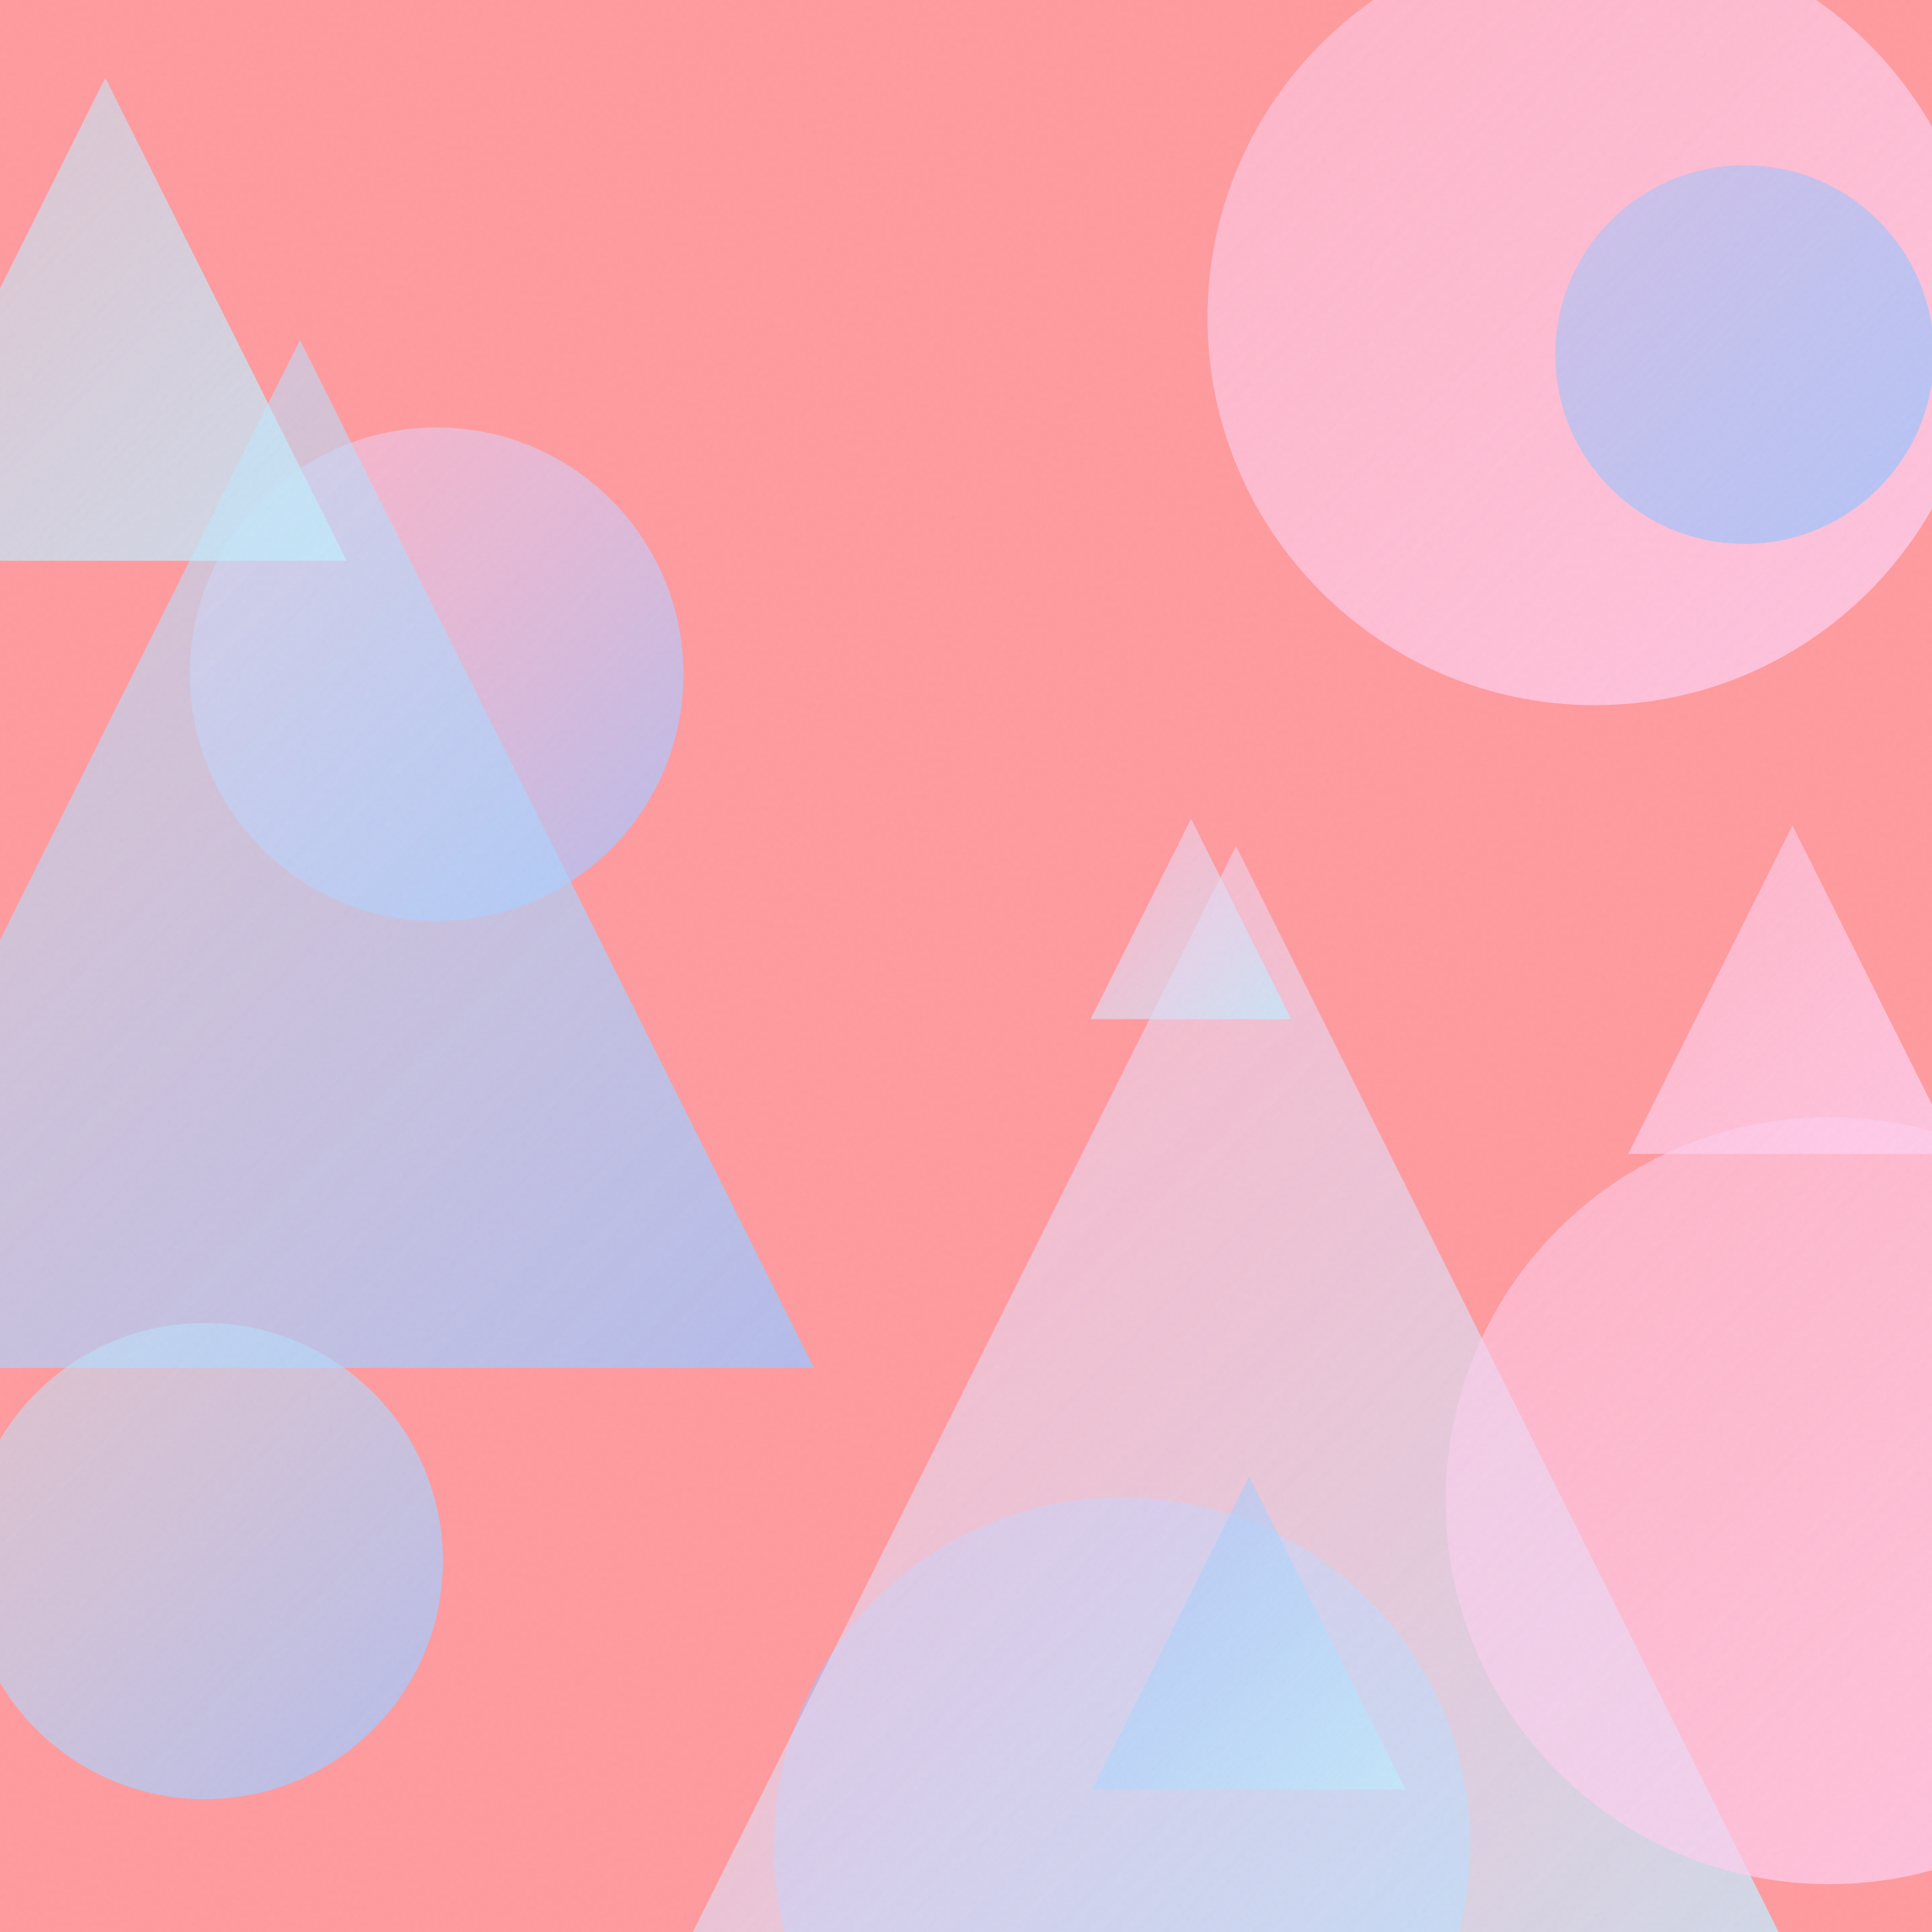
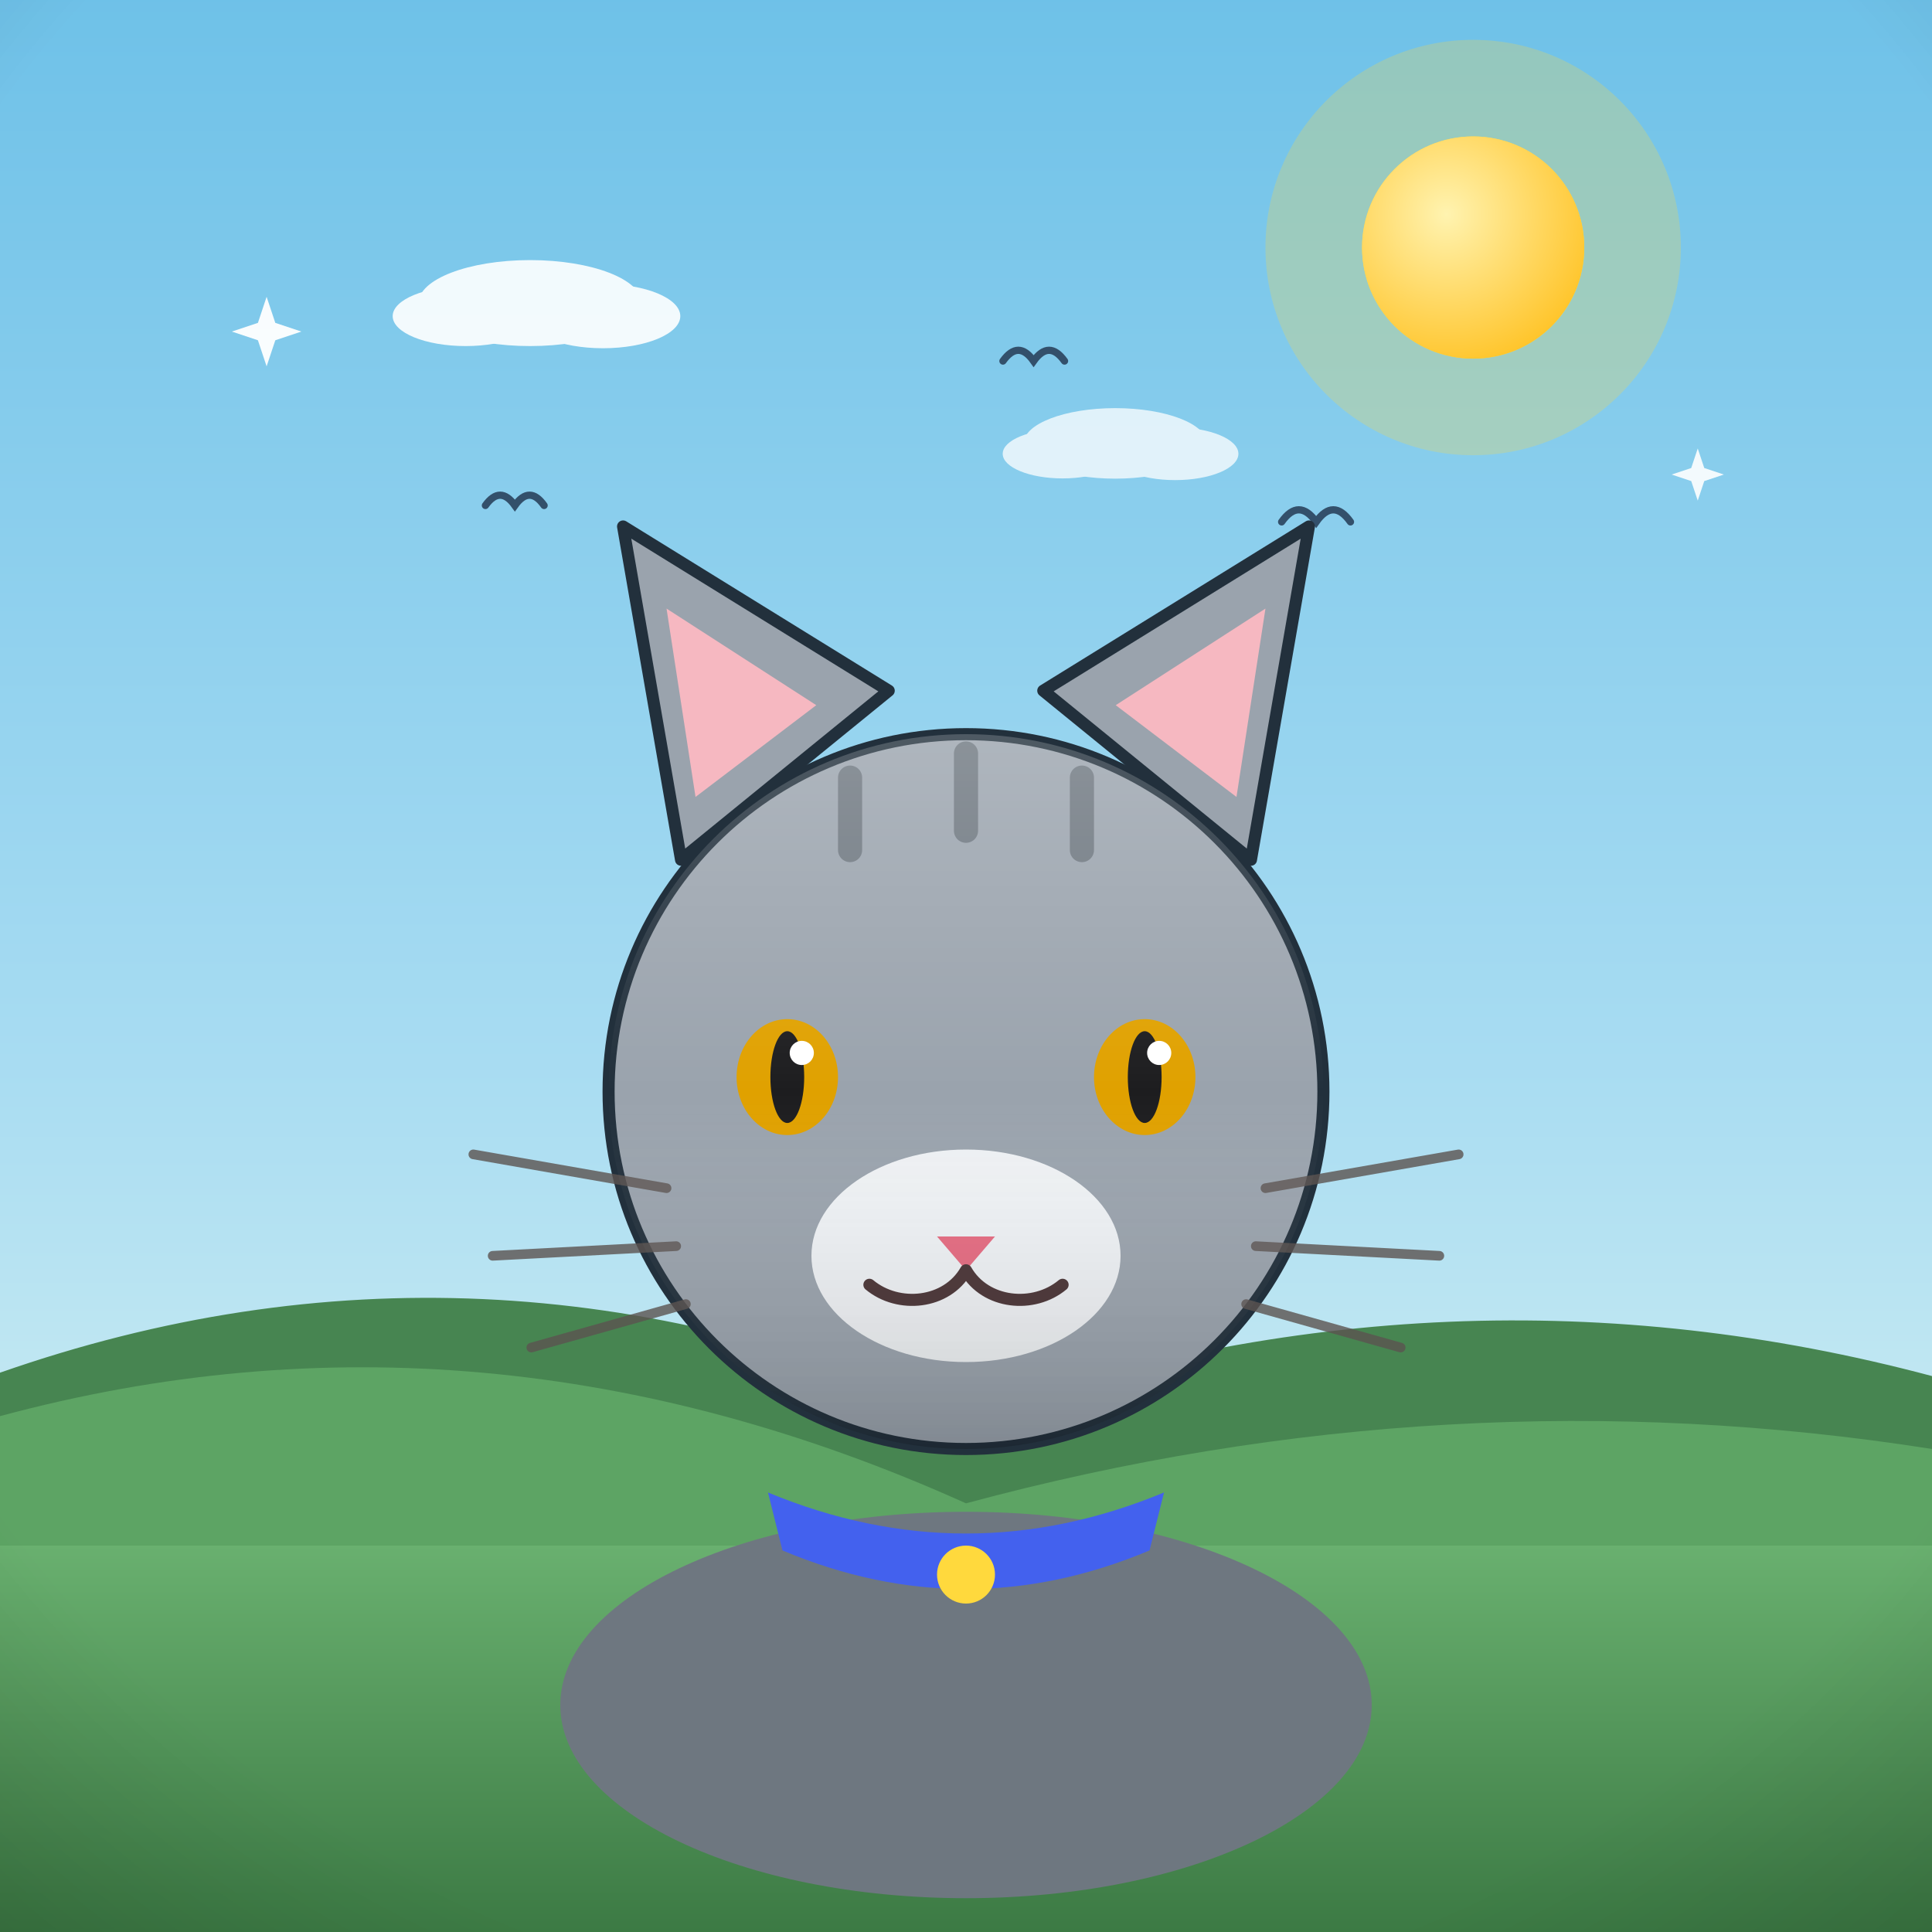
- <svg xmlns="http://www.w3.org/2000/svg" viewBox="0 0 400 400">
+ <svg xmlns="http://www.w3.org/2000/svg" viewBox="0 0 800 800">
  <defs>
-     <linearGradient id="g0" x1="160.2" y1="310.0" x2="304.4" y2="454.2" gradientUnits="userSpaceOnUse">
-       <stop offset="0" stop-color="#A1C4FD" stop-opacity="0.5" />
-       <stop offset="1" stop-color="#A1C4FD" stop-opacity="0.8" />
+     <linearGradient id="sky" x1="0" y1="0" x2="0" y2="1">
+       <stop offset="0" stop-color="#6ec1e8" />
+       <stop offset="0.55" stop-color="#a8dcf2" />
+       <stop offset="1" stop-color="#eafaf1" />
    </linearGradient>
-     <linearGradient id="g1" x1="39.2" y1="88.5" x2="141.5" y2="190.7" gradientUnits="userSpaceOnUse">
-       <stop offset="0" stop-color="#FECFEF" stop-opacity="0.5" />
-       <stop offset="1" stop-color="#A1C4FD" stop-opacity="0.8" />
+     <radialGradient id="sunG" cx="0.38" cy="0.35" r="0.9">
+       <stop offset="0" stop-color="#fff3b0" />
+       <stop offset="1" stop-color="#ffb703" />
+     </radialGradient>
+     <linearGradient id="ground" x1="0" y1="0" x2="0" y2="1">
+       <stop offset="0" stop-color="#69b06f" />
+       <stop offset="1" stop-color="#3c7a44" />
    </linearGradient>
-     <linearGradient id="g2" x1="137.7" y1="175.2" x2="374.0" y2="411.5" gradientUnits="userSpaceOnUse">
-       <stop offset="0" stop-color="#FECFEF" stop-opacity="0.5" />
-       <stop offset="1" stop-color="#C2E9FB" stop-opacity="0.8" />
+     <linearGradient id="sea" x1="0" y1="0" x2="0" y2="1">
+       <stop offset="0" stop-color="#3d9bc4" />
+       <stop offset="1" stop-color="#1668a0" />
    </linearGradient>
-     <linearGradient id="g3" x1="-44.3" y1="70.4" x2="168.5" y2="283.2" gradientUnits="userSpaceOnUse">
-       <stop offset="0" stop-color="#C2E9FB" stop-opacity="0.5" />
-       <stop offset="1" stop-color="#A1C4FD" stop-opacity="0.8" />
+     <linearGradient id="shade" x1="0" y1="0" x2="0" y2="1">
+       <stop offset="0" stop-color="#ffffff" stop-opacity="0.20" />
+       <stop offset="0.5" stop-color="#ffffff" stop-opacity="0" />
+       <stop offset="1" stop-color="#000000" stop-opacity="0.16" />
    </linearGradient>
-     <linearGradient id="g4" x1="-6.9" y1="273.8" x2="91.8" y2="372.5" gradientUnits="userSpaceOnUse">
-       <stop offset="0" stop-color="#C2E9FB" stop-opacity="0.5" />
-       <stop offset="1" stop-color="#A1C4FD" stop-opacity="0.8" />
-     </linearGradient>
-     <linearGradient id="g5" x1="249.9" y1="-14.4" x2="410.4" y2="146.0" gradientUnits="userSpaceOnUse">
-       <stop offset="0" stop-color="#FECFEF" stop-opacity="0.5" />
-       <stop offset="1" stop-color="#FECFEF" stop-opacity="0.8" />
-     </linearGradient>
-     <linearGradient id="g6" x1="226.2" y1="305.7" x2="291.0" y2="370.5" gradientUnits="userSpaceOnUse">
-       <stop offset="0" stop-color="#A1C4FD" stop-opacity="0.5" />
-       <stop offset="1" stop-color="#C2E9FB" stop-opacity="0.8" />
-     </linearGradient>
-     <linearGradient id="g7" x1="322.0" y1="34.2" x2="400.4" y2="112.6" gradientUnits="userSpaceOnUse">
-       <stop offset="0" stop-color="#A1C4FD" stop-opacity="0.5" />
-       <stop offset="1" stop-color="#A1C4FD" stop-opacity="0.8" />
-     </linearGradient>
-     <linearGradient id="g8" x1="337.1" y1="170.9" x2="405.1" y2="238.9" gradientUnits="userSpaceOnUse">
-       <stop offset="0" stop-color="#FECFEF" stop-opacity="0.5" />
-       <stop offset="1" stop-color="#FECFEF" stop-opacity="0.8" />
-     </linearGradient>
-     <linearGradient id="g9" x1="-28.2" y1="16.1" x2="71.8" y2="116.1" gradientUnits="userSpaceOnUse">
-       <stop offset="0" stop-color="#C2E9FB" stop-opacity="0.5" />
-       <stop offset="1" stop-color="#C2E9FB" stop-opacity="0.8" />
-     </linearGradient>
-     <linearGradient id="g10" x1="225.8" y1="169.5" x2="267.3" y2="211.0" gradientUnits="userSpaceOnUse">
-       <stop offset="0" stop-color="#FECFEF" stop-opacity="0.5" />
-       <stop offset="1" stop-color="#C2E9FB" stop-opacity="0.8" />
-     </linearGradient>
-     <linearGradient id="g11" x1="299.3" y1="231.3" x2="458.1" y2="390.1" gradientUnits="userSpaceOnUse">
-       <stop offset="0" stop-color="#FECFEF" stop-opacity="0.5" />
-       <stop offset="1" stop-color="#FECFEF" stop-opacity="0.8" />
-     </linearGradient>
-     <filter id="n">
-       <feTurbulence type="fractalNoise" baseFrequency="0.9" numOctaves="2" stitchTiles="stitch" />
-       <feColorMatrix type="saturate" values="0" />
-     </filter>
+     <radialGradient id="vig" cx="0.5" cy="0.42" r="0.85">
+       <stop offset="0.72" stop-color="#000000" stop-opacity="0" />
+       <stop offset="1" stop-color="#000000" stop-opacity="0.20" />
+     </radialGradient>
  </defs>
-   <rect width="400" height="400" fill="#FF9A9E" />
-   <circle cx="232.3" cy="382.1" r="72.1" fill="url(#g0)" />
-   <circle cx="90.4" cy="139.6" r="51.1" fill="url(#g1)" />
-   <path d="M 255.9 175.2 L 374.0 411.5 L 137.7 411.5 Z" fill="url(#g2)" />
-   <path d="M 62.1 70.4 L 168.5 283.2 L -44.3 283.2 Z" fill="url(#g3)" />
-   <circle cx="42.4" cy="323.2" r="49.3" fill="url(#g4)" />
-   <circle cx="330.2" cy="65.8" r="80.2" fill="url(#g5)" />
-   <path d="M 258.6 305.7 L 291.0 370.5 L 226.2 370.5 Z" fill="url(#g6)" />
-   <circle cx="361.2" cy="73.4" r="39.2" fill="url(#g7)" />
-   <path d="M 371.1 170.9 L 405.1 238.9 L 337.1 238.9 Z" fill="url(#g8)" />
-   <path d="M 21.8 16.1 L 71.8 116.1 L -28.2 116.1 Z" fill="url(#g9)" />
-   <path d="M 246.6 169.5 L 267.3 211.0 L 225.8 211.0 Z" fill="url(#g10)" />
-   <circle cx="378.7" cy="310.7" r="79.4" fill="url(#g11)" />
-   <rect width="400" height="400" filter="url(#n)" opacity="0.05" />
+   <rect width="800" height="800" fill="url(#sky)" />
+   <circle cx="610" cy="102.5" r="86" fill="#ffd93d" opacity="0.25" />
+   <circle cx="610" cy="102.5" r="46" fill="#ffd93d" />
+   <circle cx="610" cy="102.5" r="46" fill="url(#sunG)" />
+   <g fill="#ffffff" opacity="0.9">
+     <ellipse cx="219.5" cy="125.5" rx="46.2" ry="17.8" />
+     <ellipse cx="192.8" cy="130.9" rx="30.2" ry="12.4" />
+     <ellipse cx="249.7" cy="130.9" rx="32" ry="13.3" />
+   </g>
+   <g fill="#ffffff" opacity="0.75">
+     <ellipse cx="461.8" cy="183.6" rx="37.9" ry="14.6" />
+     <ellipse cx="440" cy="187.9" rx="24.8" ry="10.2" />
+     <ellipse cx="486.6" cy="187.9" rx="26.2" ry="10.9" />
+   </g>
+   <path d="M0 684 L0 568.4 Q 200 498.4 400 586.5 Q 600 516.5 800 569.8 L800 684 Z" fill="#478551" />
+   <path d="M0 730 L0 586.4 Q 200 532.4 400 622.5 Q 600 568.5 800 600 L800 730 Z" fill="#5da464" />
+   <rect y="640" width="800" height="160" fill="url(#ground)" />
+   <path d="M 201 209.3 Q 207.1 200.8 213.2 209.3 Q 219.3 200.8 225.3 209.3" fill="none" stroke="#33506b" stroke-width="3" stroke-linecap="round" />
+   <path d="M 530.7 216.1 Q 537.8 206.1 545 216.1 Q 552.1 206.1 559.2 216.1" fill="none" stroke="#33506b" stroke-width="3" stroke-linecap="round" />
+   <path d="M 415.3 149.5 Q 421.7 140.6 428 149.5 Q 434.4 140.6 440.8 149.5" fill="none" stroke="#33506b" stroke-width="3" stroke-linecap="round" />
+   <g transform="translate(400 0) scale(1 1) translate(-400 0)">
+     <ellipse cx="400" cy="706" rx="168" ry="80" fill="#6e7780" />
+     <path d="M282 356 L258 218 L368 286 Z" fill="#9aa3ad" stroke="#22303c" stroke-width="5" stroke-linejoin="round" />
+     <path d="M518 356 L542 218 L432 286 Z" fill="#9aa3ad" stroke="#22303c" stroke-width="5" stroke-linejoin="round" />
+     <path d="M288 330 L276 252 L338 292 Z" fill="#f6b8c1" />
+     <path d="M512 330 L524 252 L462 292 Z" fill="#f6b8c1" />
+     <circle cx="400" cy="452" r="148" fill="#9aa3ad" stroke="#22303c" stroke-width="5" stroke-linejoin="round" />
+     <path d="M352 322 L352 352 M400 312 L400 344 M448 322 L448 352" stroke="#6e7780" stroke-width="10" stroke-linecap="round" />
+     <ellipse cx="400" cy="520" rx="64" ry="44" fill="#eef1f4" />
+     <ellipse cx="326" cy="446" rx="21" ry="24" fill="#e0a100" />
+     <ellipse cx="474" cy="446" rx="21" ry="24" fill="#e0a100" />
+     <ellipse cx="326" cy="446" rx="7" ry="19" fill="#1d1d1f" />
+     <ellipse cx="474" cy="446" rx="7" ry="19" fill="#1d1d1f" />
+     <circle cx="332" cy="436" r="5" fill="#ffffff" />
+     <circle cx="480" cy="436" r="5" fill="#ffffff" />
+     <path d="M388 512 L412 512 L400 526 Z" fill="#e56b81" />
+     <path d="M400 526 C 392 540 372 542 360 532 M400 526 C 408 540 428 542 440 532" stroke="#4a3436" stroke-width="5" fill="none" stroke-linecap="round" />
+     <g stroke="#5b5350" stroke-width="4" stroke-linecap="round" opacity="0.8">
+       <path d="M276 492 L196 478 M280 516 L204 520 M284 540 L220 558 M524 492 L604 478 M520 516 L596 520 M516 540 L580 558" />
+     </g>
+     <circle cx="400" cy="452" r="148" fill="url(#shade)" />
+     <path d="M318 618 Q 400 652 482 618 L 476 642 Q 400 674 324 642 Z" fill="#4361ee" />
+     <circle cx="400" cy="652" r="12" fill="#ffd93d" />
+   </g>
+   <path d="M 110.4 122.9 L 114 133.7 L 124.8 137.3 L 114 140.9 L 110.4 151.7 L 106.8 140.9 L 96 137.3 L 106.8 133.7 Z" fill="#ffffff" opacity="0.95" />
+   <path d="M 703 185.7 L 705.7 193.8 L 713.8 196.5 L 705.7 199.2 L 703 207.3 L 700.3 199.2 L 692.2 196.5 L 700.3 193.8 Z" fill="#ffffff" opacity="0.9" />
+   <rect width="800" height="800" fill="url(#vig)" />
</svg>
